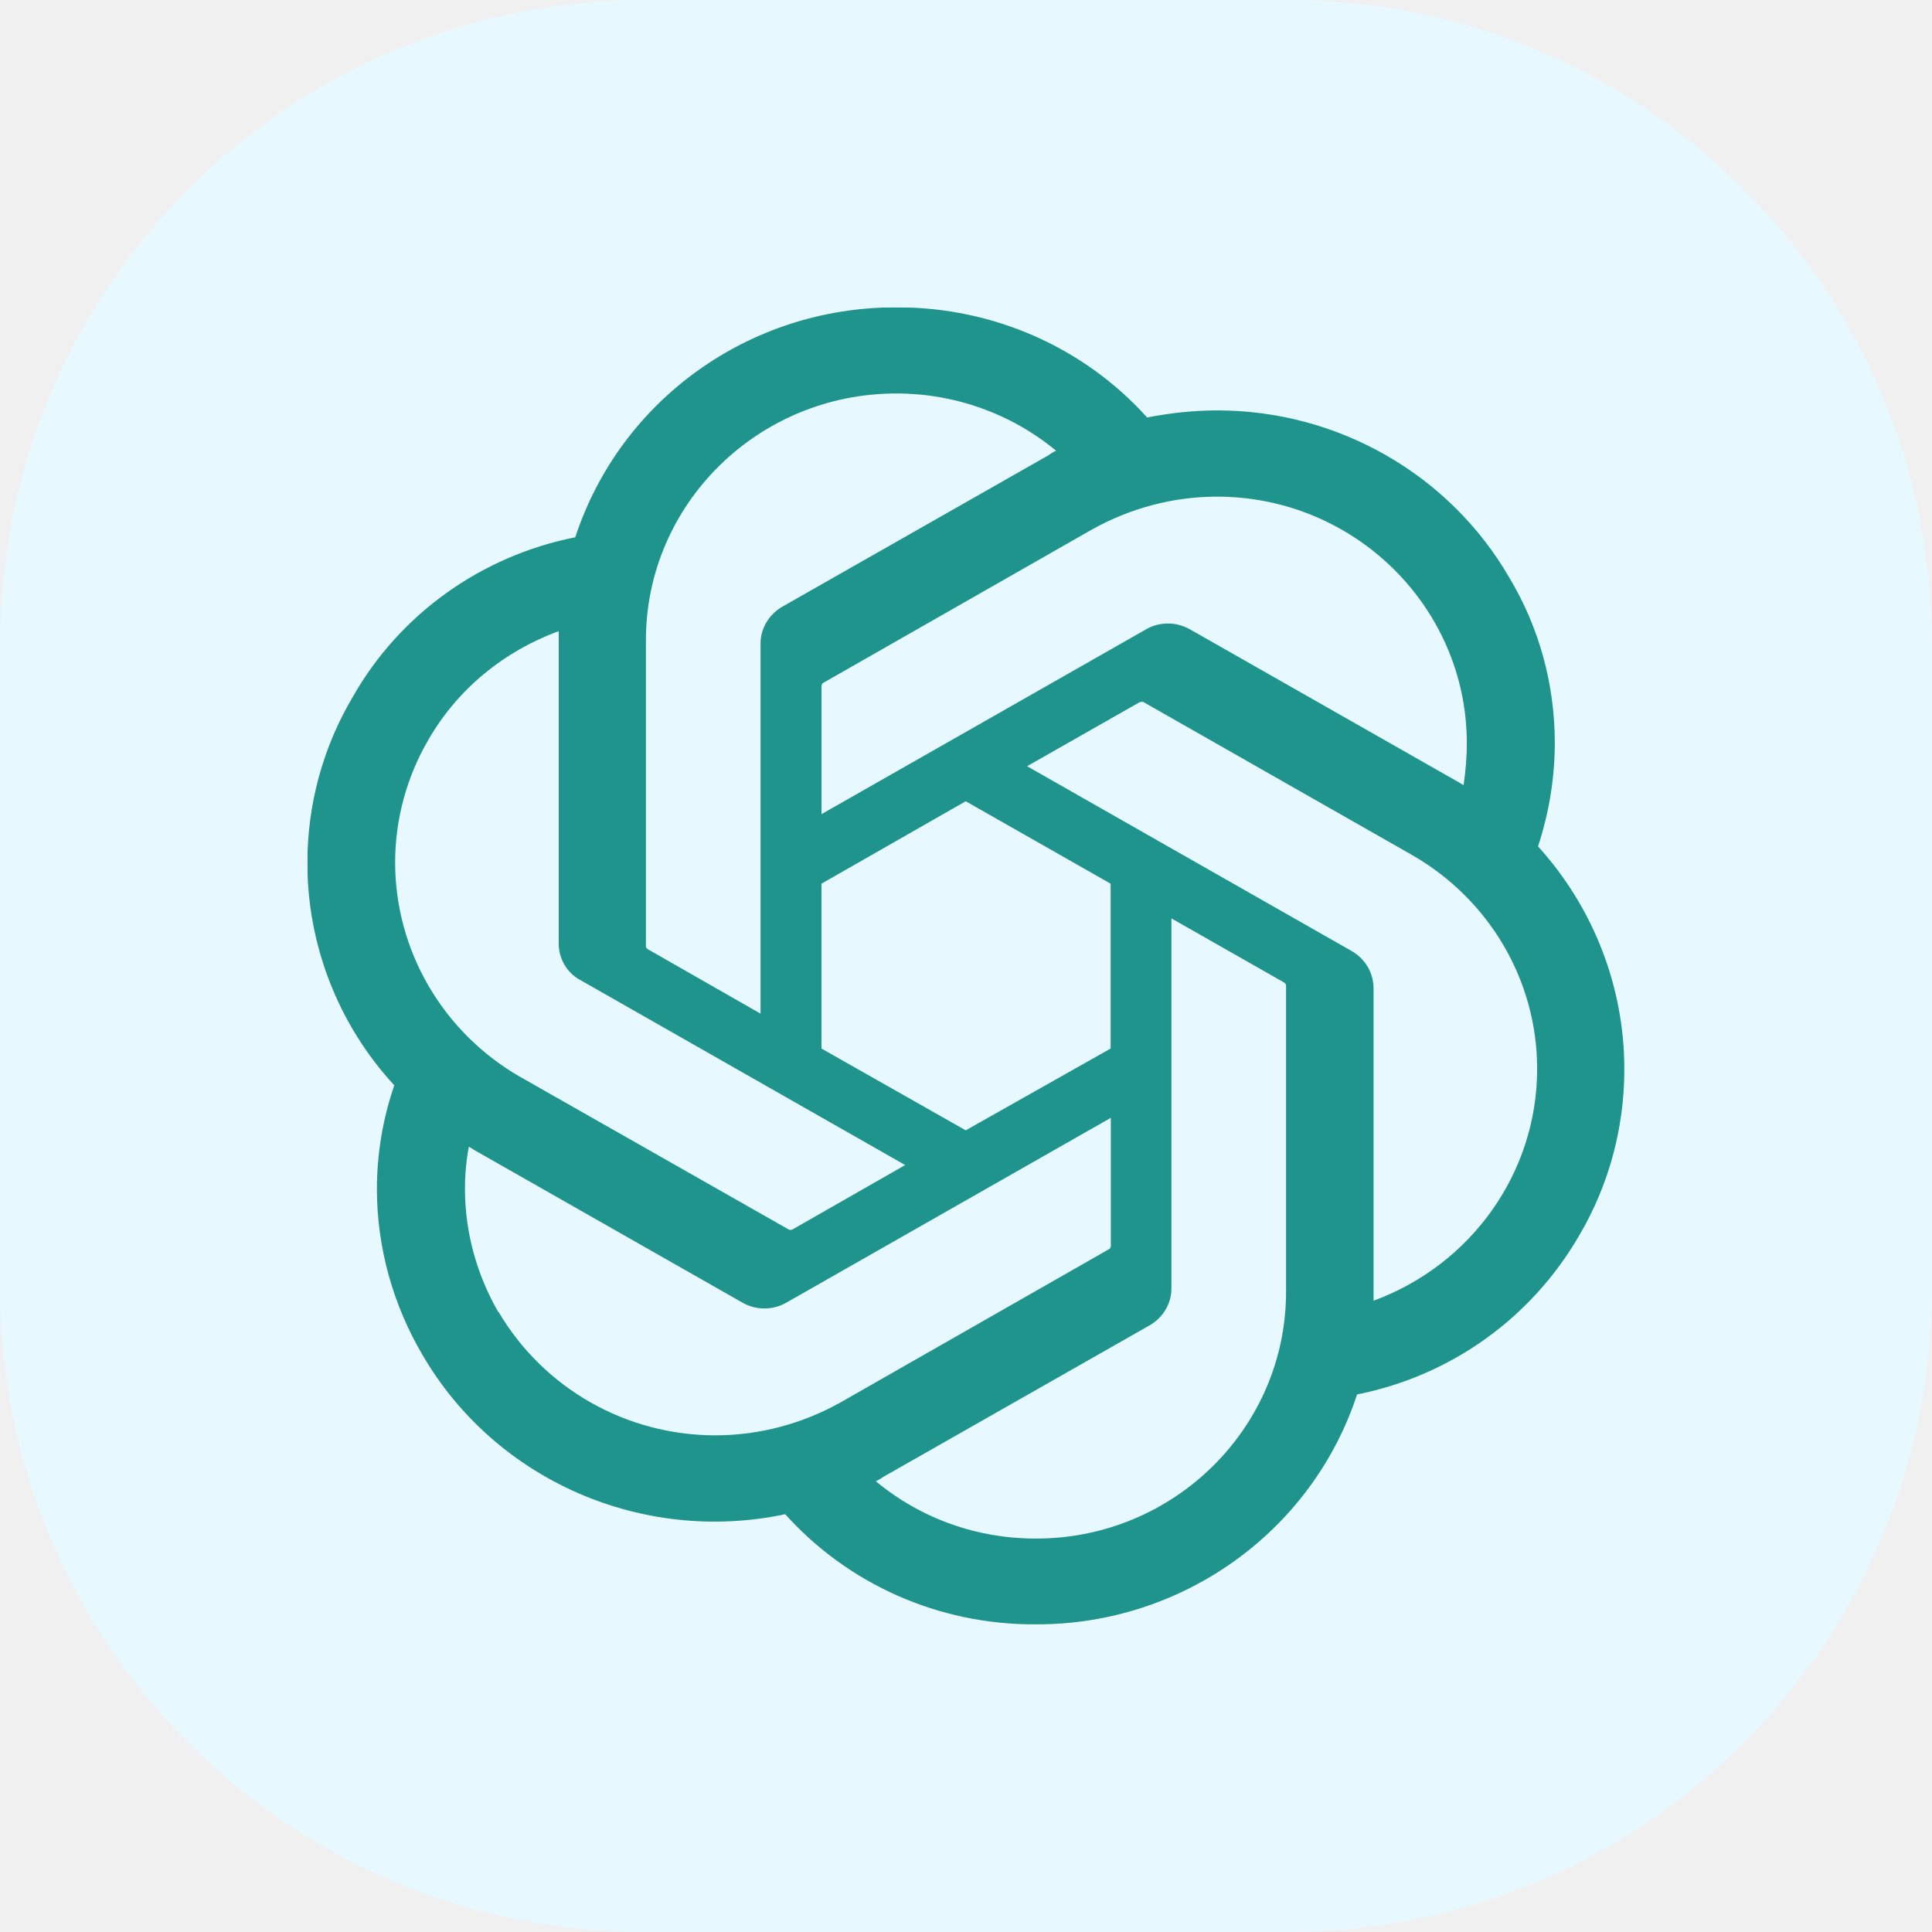
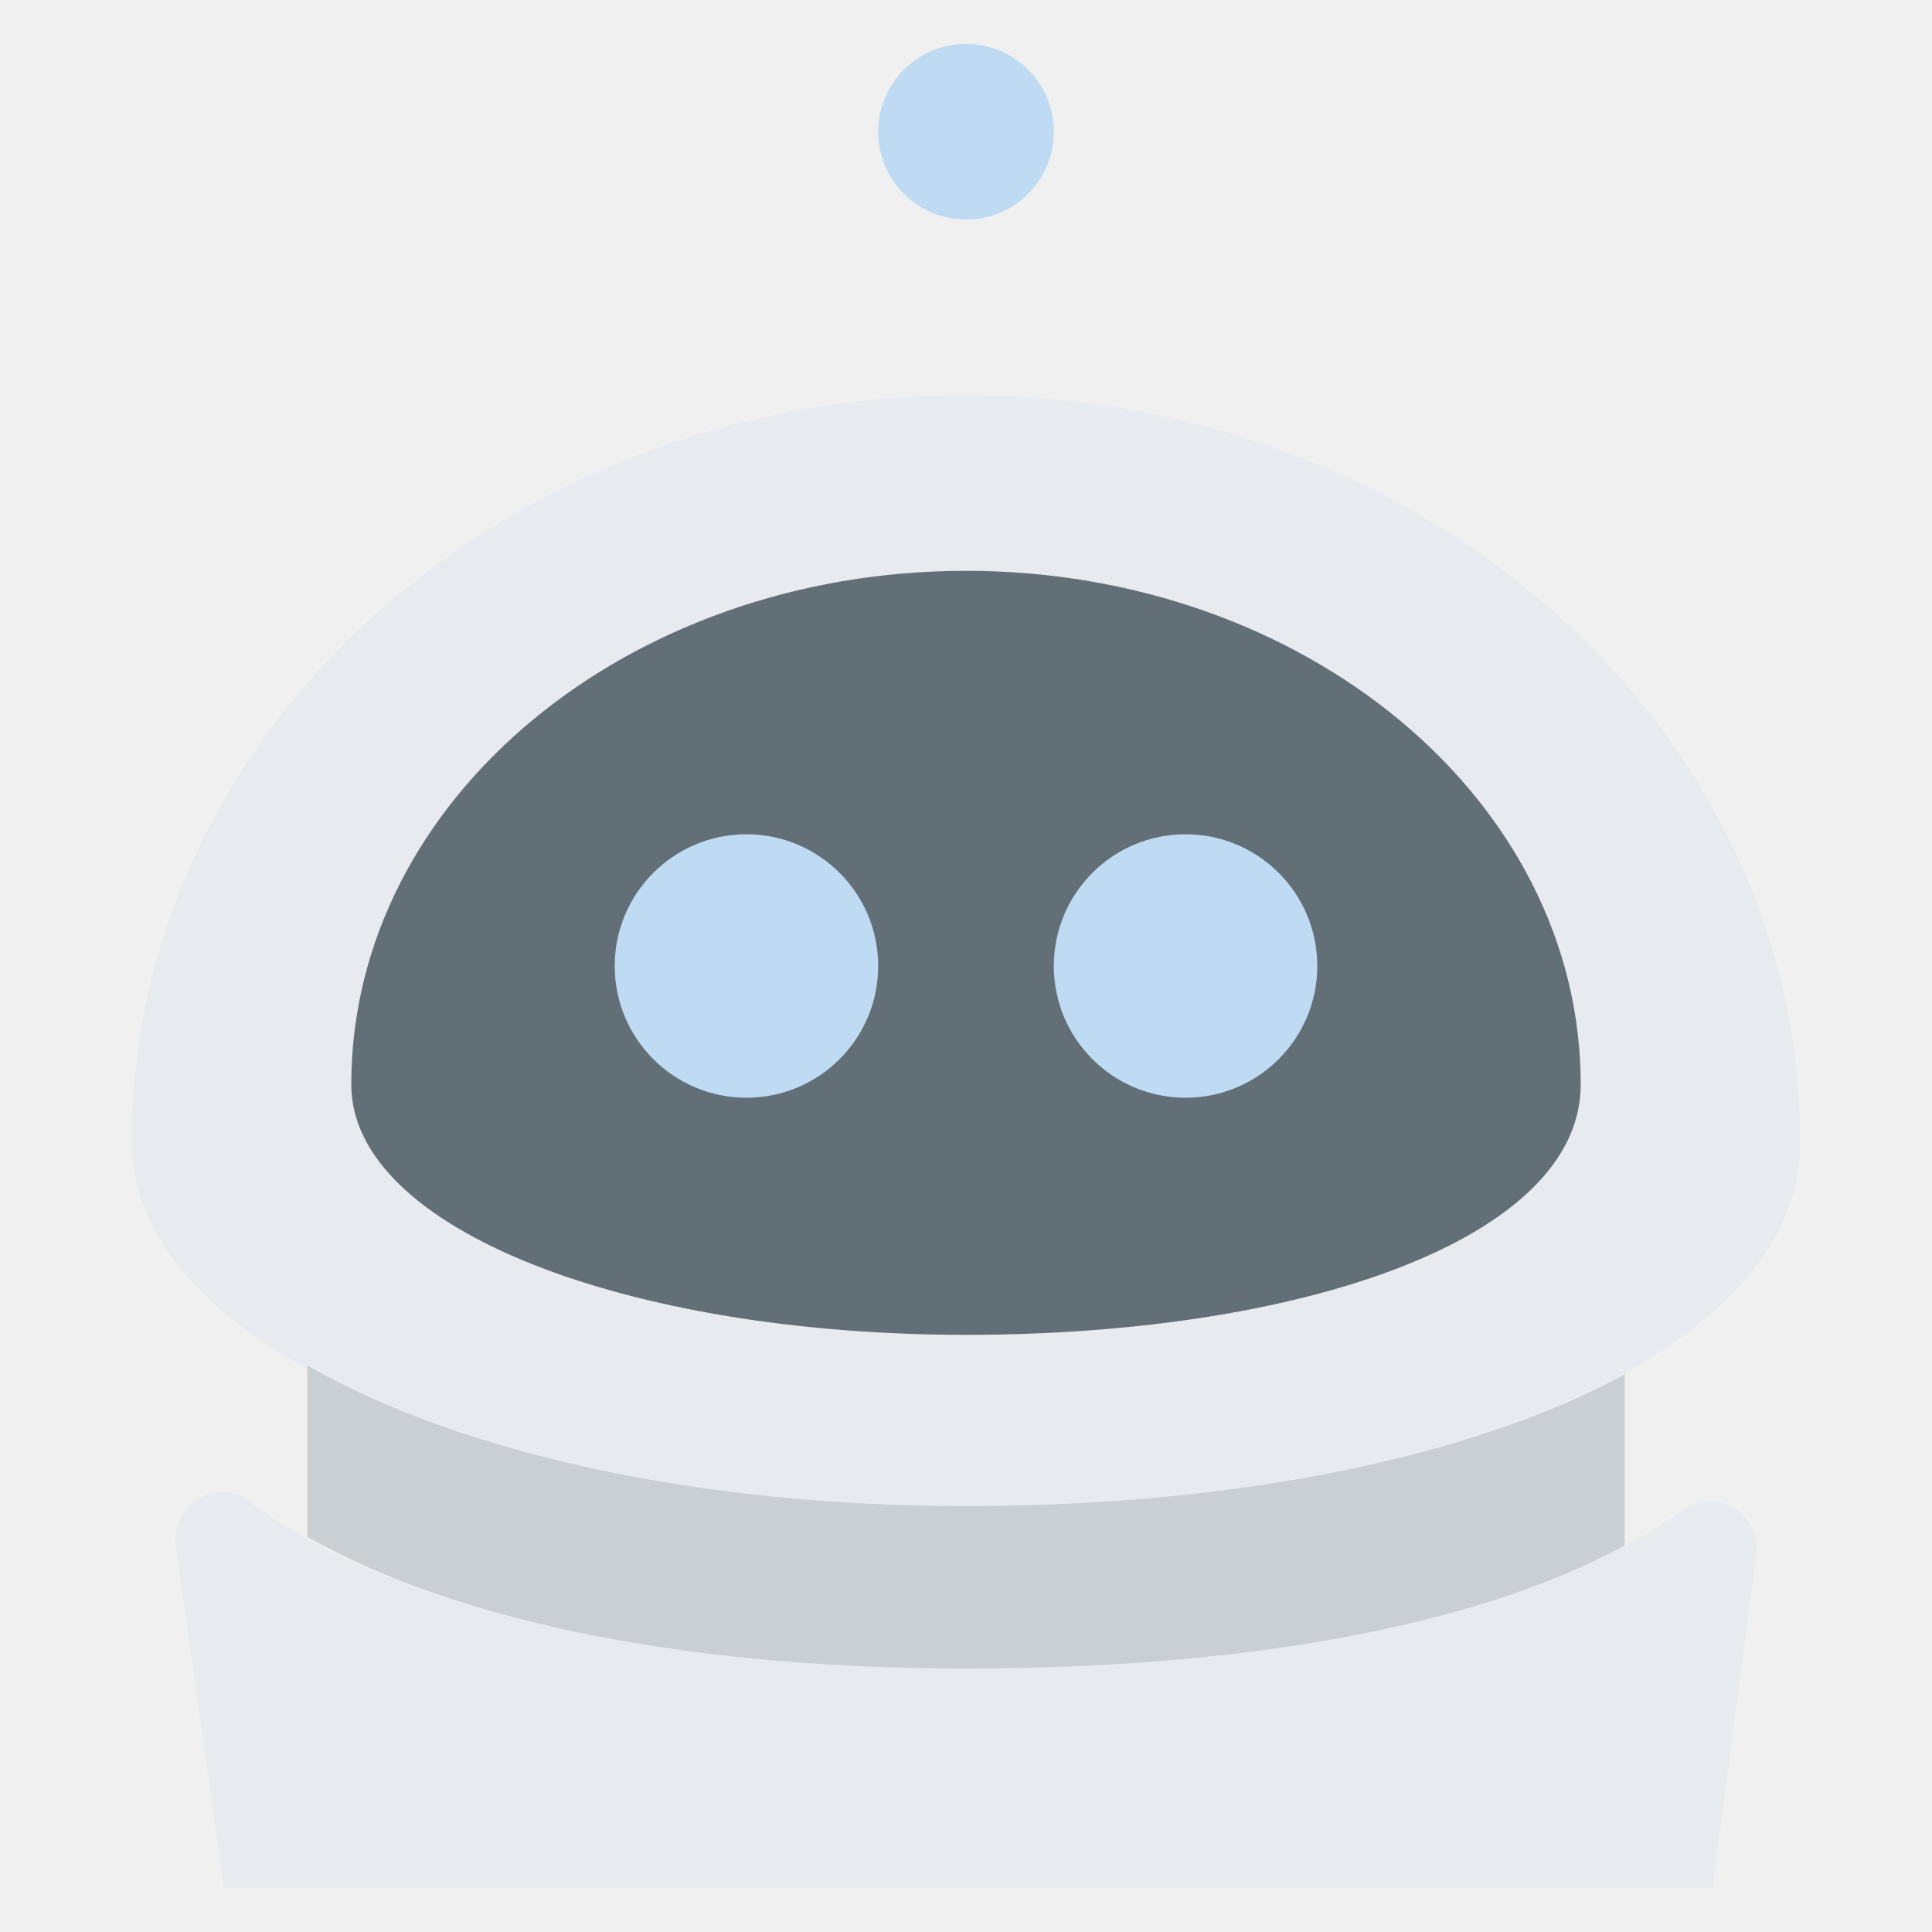
- <svg xmlns="http://www.w3.org/2000/svg" xmlns:xlink="http://www.w3.org/1999/xlink" width="30" height="30" viewBox="0 0 30 30" fill="none">
-   <defs>
-     <rect id="path_0" x="0" y="0" width="30" height="30" />
-     <rect id="path_1" x="0" y="0" width="20.455" height="20.455" />
-   </defs>
-   <g opacity="1" transform="translate(0 0)  rotate(0 15 15)">
-     <rect fill="#E7F8FF" opacity="1" transform="translate(0 0)  rotate(0 15 15)" x="0" y="0" width="30" height="30" rx="10" />
-     <mask id="bg-mask-0" fill="white">
-       <use xlink:href="#path_0" />
-     </mask>
-     <g mask="url(#bg-mask-0)">
-       <g opacity="1" transform="translate(4.772727 4.772727)  rotate(0 10.22727 10.22727)">
-         <mask id="bg-mask-1" fill="white">
-           <use xlink:href="#path_1" />
-         </mask>
-         <g mask="url(#bg-mask-1)">
-           <path id="分组 1" fill-rule="evenodd" style="fill:#1F948C" transform="translate(0 0)  rotate(0 10.22727 10.22727)" opacity="1" d="M19.11 8.37L19.11 8.37C19.28 7.85 19.37 7.31 19.37 6.76C19.37 5.86 19.13 4.97 18.66 4.19C17.73 2.59 16 1.6 14.13 1.6C13.76 1.6 13.4 1.64 13.04 1.71C12.06 0.62 10.65 0 9.17 0L9.14 0L9.13 0C6.86 0 4.86 1.44 4.16 3.57C2.7 3.86 1.44 4.76 0.71 6.04C0.24 6.83 0 7.72 0 8.63C0 9.9 0.48 11.14 1.35 12.08C1.17 12.6 1.08 13.15 1.08 13.69C1.08 14.6 1.33 15.49 1.79 16.27C2.92 18.21 5.2 19.21 7.42 18.74C8.4 19.83 9.8 20.45 11.28 20.45L11.31 20.45L11.33 20.45C13.59 20.45 15.6 19.01 16.3 16.88C17.76 16.59 19.01 15.69 19.75 14.41C20.21 13.63 20.45 12.74 20.45 11.83C20.45 10.55 19.97 9.32 19.11 8.37Z M8.947 18.158C8.907 18.188 8.867 18.208 8.827 18.228C9.527 18.808 10.397 19.118 11.307 19.118L11.317 19.118C13.457 19.118 15.197 17.398 15.197 15.288L15.197 10.528C15.197 10.508 15.177 10.488 15.157 10.478L13.417 9.488L13.417 15.238C13.417 15.468 13.287 15.688 13.077 15.808L8.947 18.158Z M8.277 17.005L12.447 14.625C12.466 14.615 12.476 14.595 12.476 14.575L12.476 14.575L12.476 12.585L7.437 15.455C7.227 15.575 6.967 15.575 6.757 15.455L2.627 13.105C2.587 13.085 2.537 13.045 2.507 13.035C2.467 13.245 2.447 13.465 2.447 13.685C2.447 14.355 2.627 15.015 2.967 15.605L2.967 15.595C3.667 16.785 4.947 17.515 6.337 17.515C7.017 17.515 7.687 17.335 8.277 17.005Z M3.903 5.168C3.903 5.128 3.903 5.068 3.903 5.028C3.053 5.338 2.333 5.928 1.883 6.708L1.883 6.708C1.543 7.288 1.363 7.948 1.363 8.618C1.363 9.988 2.103 11.258 3.303 11.948L7.473 14.318C7.493 14.328 7.513 14.328 7.533 14.318L9.283 13.318L4.243 10.448C4.033 10.338 3.903 10.118 3.903 9.878L3.903 9.878L3.903 5.168Z M17.156 8.505L12.976 6.125C12.956 6.125 12.936 6.125 12.916 6.135L11.176 7.125L16.216 9.995C16.426 10.115 16.556 10.335 16.556 10.575C16.556 10.575 16.556 10.575 16.556 10.575L16.556 15.425C18.076 14.865 19.096 13.435 19.096 11.825C19.096 10.455 18.356 9.195 17.156 8.505Z M8.014 5.829C7.994 5.839 7.984 5.859 7.984 5.879L7.984 5.879L7.984 7.869L13.024 4.999C13.124 4.939 13.244 4.909 13.364 4.909C13.484 4.909 13.594 4.939 13.704 4.999L17.834 7.349C17.874 7.369 17.914 7.399 17.954 7.419L17.954 7.419C17.984 7.209 18.004 6.989 18.004 6.769C18.004 4.659 16.264 2.939 14.124 2.939C13.444 2.939 12.774 3.119 12.184 3.449L8.014 5.829Z M9.147 1.337C6.997 1.337 5.257 3.057 5.257 5.167L5.257 9.927C5.257 9.947 5.277 9.957 5.287 9.967L7.037 10.967L7.037 5.227L7.037 5.217C7.037 4.987 7.167 4.767 7.377 4.647L11.507 2.297C11.547 2.267 11.597 2.237 11.627 2.227C10.927 1.647 10.047 1.337 9.147 1.337Z M7.983 11.509L10.223 12.779L12.473 11.509L12.473 8.949L10.223 7.669L7.983 8.949L7.983 11.509Z " />
-         </g>
-       </g>
-     </g>
-   </g>
+ <svg xmlns="http://www.w3.org/2000/svg" t="1682144825322" class="icon" viewBox="0 0 1024 1024" version="1.1" p-id="39617" width="200" height="200">
+   <path d="M954.182 605.091c0 116.364-197.818 193.164-442.182 193.164S69.818 716.8 69.818 605.091c0-218.764 197.818-395.636 442.182-395.636s442.182 176.873 442.182 395.636z" fill="#E7EBEF" p-id="39618" />
+   <path d="M512 884.364c-160.582 0-302.545-30.255-379.345-88.436-18.618-13.964-41.891 2.327-39.564 23.273L118.691 1000.727H907.636l23.273-176.873c2.327-20.945-20.945-37.236-39.564-23.273C814.545 856.436 672.582 884.364 512 884.364z" fill="#E7EBEF" p-id="39619" />
+   <path d="M512 884.364c141.964 0 267.636-20.945 349.091-65.164v-90.764c-81.455 44.218-207.127 69.818-349.091 69.818s-267.636-27.927-349.091-74.473V814.545c81.455 46.545 207.127 69.818 349.091 69.818z" fill="#C9CFD3" p-id="39620" />
+   <path d="M837.818 574.836c0 81.455-146.618 132.655-325.818 132.655S186.182 651.636 186.182 574.836C186.182 423.564 332.8 302.545 512 302.545s325.818 121.018 325.818 272.291z" fill="#636F76" p-id="39621" />
+   <path d="M395.636 512m-69.818 0a69.818 69.818 0 1 0 139.636 0 69.818 69.818 0 1 0-139.636 0Z" fill="#BEDBF3" p-id="39622" />
+   <path d="M628.364 512m-69.818 0a69.818 69.818 0 1 0 139.636 0 69.818 69.818 0 1 0-139.636 0Z" fill="#BEDBF3" p-id="39623" />
+   <path d="M512 69.818m-46.545 0a46.545 46.545 0 1 0 93.091 0 46.545 46.545 0 1 0-93.091 0Z" fill="#BEDBF3" p-id="39624" />
</svg>
